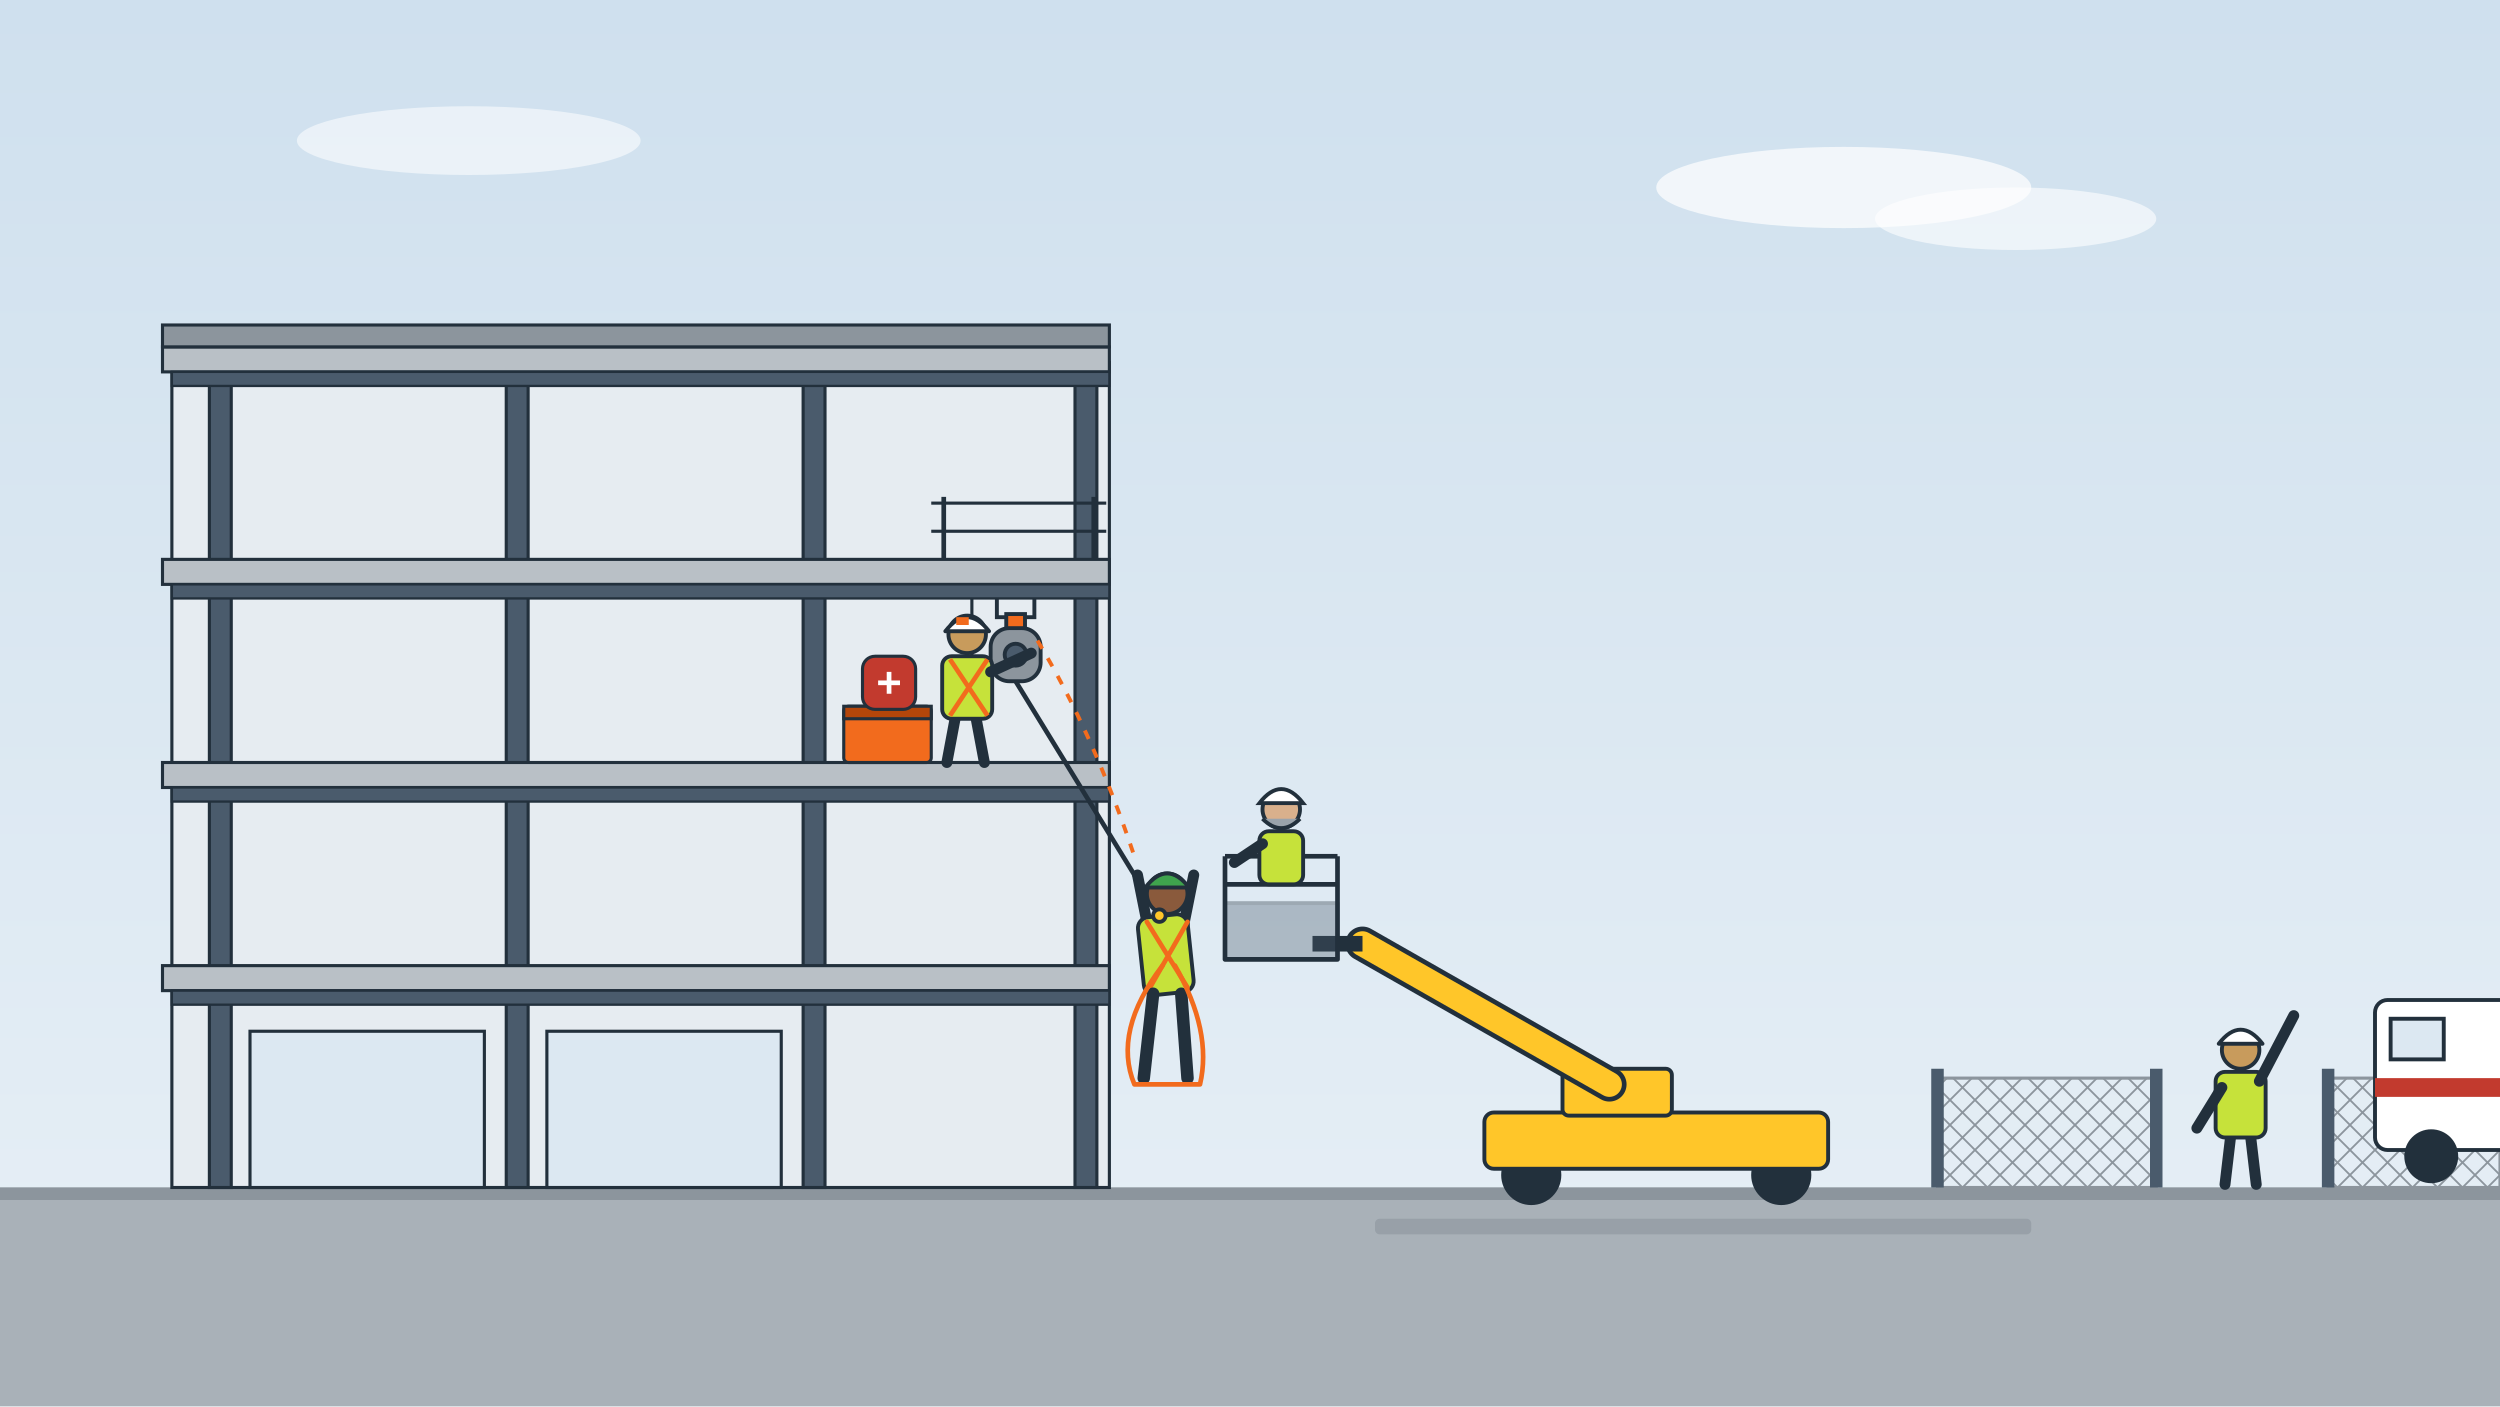
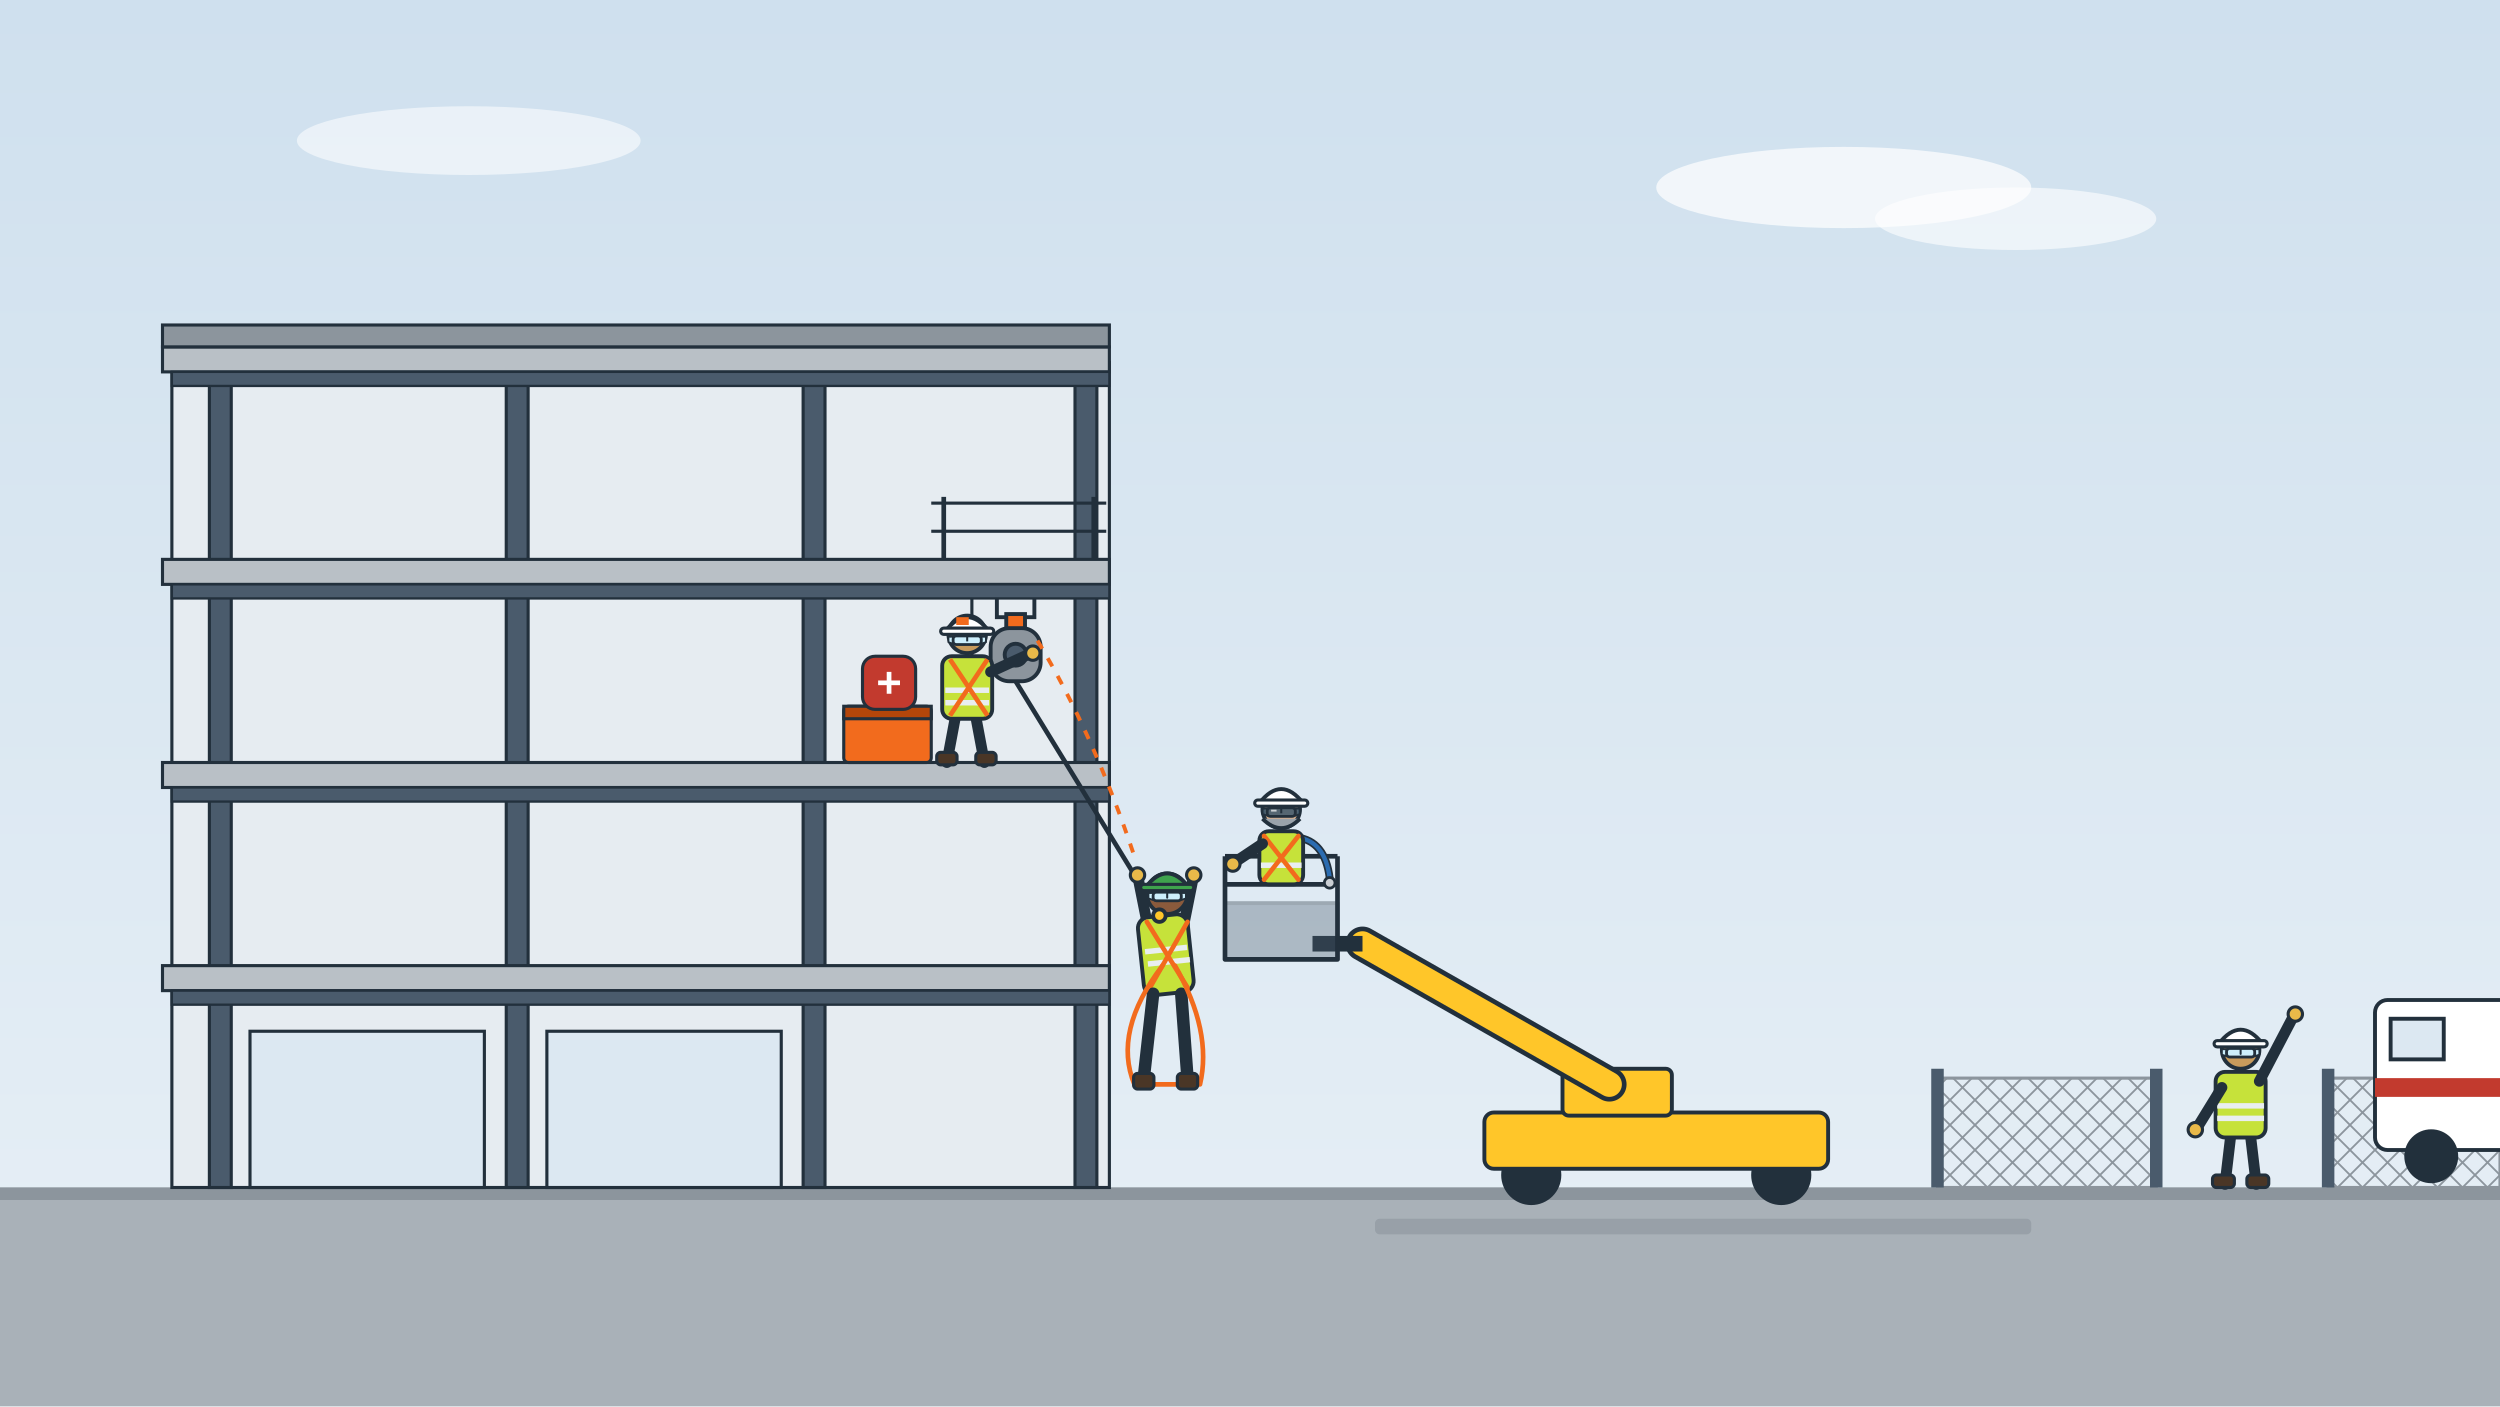
<svg xmlns="http://www.w3.org/2000/svg" viewBox="0 0 1600 900" role="img" aria-labelledby="t d">
  <defs>
    <pattern id="fence" width="16" height="16" patternUnits="userSpaceOnUse">
      <path d="M0 0 L16 16 M16 0 L0 16" stroke="#8C959D" stroke-width="1.2" />
    </pattern>
    <linearGradient id="sky" x1="0" y1="0" x2="0" y2="1">
      <stop offset="0" stop-color="#CFE0EE" />
      <stop offset="1" stop-color="#E8F0F6" />
    </linearGradient>
  </defs>
  <rect width="1600" height="900" fill="url(#sky)" />
  <ellipse cx="1180" cy="120" rx="120" ry="26" fill="#FFFFFF" opacity=".7" />
  <ellipse cx="1290" cy="140" rx="90" ry="20" fill="#FFFFFF" opacity=".6" />
  <ellipse cx="300" cy="90" rx="110" ry="22" fill="#FFFFFF" opacity=".55" />
  <rect y="760" width="1600" height="140" fill="#A9B1B8" />
  <rect y="760" width="1600" height="8" fill="#8C959D" />
  <rect x="880" y="780" width="420" height="10" rx="3" fill="#8C959D" opacity=".6" />
  <rect x="110" y="232" width="600" height="528" fill="#E6ECF1" stroke="#22303C" stroke-width="2" />
  <g fill="#4A5B6C" stroke="#22303C" stroke-width="2">
    <rect x="134" y="232" width="14" height="528" />
    <rect x="324" y="232" width="14" height="528" />
    <rect x="514" y="232" width="14" height="528" />
    <rect x="688" y="232" width="14" height="528" />
  </g>
  <g stroke="#22303C" stroke-width="2">
    <rect x="104" y="222" width="606" height="16" fill="#B9C0C6" />
    <rect x="104" y="358" width="606" height="16" fill="#B9C0C6" />
    <rect x="104" y="488" width="606" height="16" fill="#B9C0C6" />
    <rect x="104" y="618" width="606" height="16" fill="#B9C0C6" />
  </g>
  <g fill="#4A5B6C" stroke="#22303C" stroke-width="1.5">
    <rect x="110" y="238" width="600" height="9" />
    <rect x="110" y="374" width="600" height="9" />
    <rect x="110" y="504" width="600" height="9" />
    <rect x="110" y="634" width="600" height="9" />
  </g>
  <rect x="104" y="208" width="606" height="14" fill="#8C959D" stroke="#22303C" stroke-width="2" />
  <g stroke="#22303C" stroke-width="3">
    <line x1="700" y1="358" x2="700" y2="318" />
    <line x1="604" y1="358" x2="604" y2="318" />
  </g>
  <line x1="596" y1="322" x2="708" y2="322" stroke="#22303C" stroke-width="2" />
  <line x1="596" y1="340" x2="708" y2="340" stroke="#22303C" stroke-width="2" />
  <rect x="160" y="660" width="150" height="100" fill="#DCE8F2" stroke="#22303C" stroke-width="2" />
  <rect x="350" y="660" width="150" height="100" fill="#DCE8F2" stroke="#22303C" stroke-width="2" />
  <g stroke="#22303C" stroke-width="2.5">
    <path d="M638 383 L638 395 L662 395 L662 383" fill="none" />
    <rect x="644" y="393" width="12" height="10" fill="#F26B1D" />
    <rect x="634" y="402" width="32" height="34" rx="12" fill="#8C959D" />
    <circle cx="650" cy="419" r="7" fill="#4A5B6C" />
  </g>
  <path d="M650 436 L742 586" stroke="#22303C" stroke-width="3" fill="none" />
  <g stroke="#22303C" stroke-width="2">
    <rect x="540" y="452" width="56" height="36" rx="3" fill="#F26B1D" />
    <rect x="540" y="452" width="56" height="8" fill="#B4460A" />
    <rect x="552" y="420" width="34" height="34" rx="8" fill="#C23A2E" />
    <path d="M562 437 h14 M569 430 v14" stroke="#FFFFFF" stroke-width="3" />
  </g>
  <g stroke="#22303C" stroke-width="2.5" stroke-linejoin="round">
    <line x1="622" y1="383" x2="622" y2="420" stroke-width="2" />
    <path d="M606 488 L612 456 M630 488 L624 456" fill="none" stroke-width="7" stroke-linecap="round" />
    <rect x="603" y="420" width="32" height="40" rx="6" fill="#C6E23A" />
+     <rect x="605" y="440" width="28" height="3.5" fill="#E9EEF0" stroke="none" />
+     <rect x="605" y="448" width="28" height="3.5" fill="#E9EEF0" stroke="none" />
    <path d="M608 422 L632 458 M632 422 L608 458" stroke="#F26B1D" stroke-width="3" />
    <path d="M634 430 L660 418" stroke-width="7" stroke-linecap="round" />
+     <circle cx="661" cy="418" r="4.6" fill="#E9B949" stroke="#22303C" stroke-width="2" />
    <circle cx="619" cy="406" r="12" fill="#C89B5C" />
    <path d="M605 404 Q619 386 633 404 Z" fill="#FFFFFF" />
    <rect x="612" y="395" width="8" height="5" fill="#F26B1D" stroke="none" />
+     <rect x="602.0" y="402" width="34" height="4" rx="2" fill="#FFFFFF" stroke="#22303C" stroke-width="2" />
+     <path d="M607 407.5 L610 407.5 L610 412.0 L607 411.0 Z M631 407.5 L628 407.5 L628 412.0 L631 411.0 Z" fill="#CDEFFC" stroke="#22303C" stroke-width="1.2" />
+     <rect x="610" y="407" width="18" height="5.5" rx="2" fill="#CDEFFC" stroke="#22303C" stroke-width="1.8" />
+     <path d="M619.0 407.5 v3.0" stroke="#22303C" stroke-width="1.3" />
+     <rect x="599.5" y="481.5" width="13" height="8" rx="2.5" fill="#4A3626" stroke="#22303C" stroke-width="2" />
+     <rect x="624.5" y="481.5" width="13" height="8" rx="2.5" fill="#4A3626" stroke="#22303C" stroke-width="2" />
  </g>
  <g stroke="#22303C" stroke-width="2.5" stroke-linejoin="round" stroke-linecap="round">
    <path d="M736 600 L728 560 M756 600 L764 560" stroke-width="7" fill="none" />
    <rect x="730" y="586" width="32" height="50" rx="7" fill="#C6E23A" transform="rotate(-6 746 610)" />
+     <rect x="733" y="606" width="27" height="3.5" fill="#E9EEF0" stroke="none" transform="rotate(-6 746 610)" />
+     <rect x="734" y="614" width="27" height="3.5" fill="#E9EEF0" stroke="none" transform="rotate(-6 746 610)" />
    <path d="M734 590 L760 632 M760 590 L736 632" stroke="#F26B1D" stroke-width="3" />
    <path d="M738 636 L732 690 M756 636 L760 690" stroke-width="8" fill="none" />
    <path d="M744 618 Q712 660 726 694 L768 694 Q776 660 752 618" stroke="#F26B1D" stroke-width="3" fill="none" />
    <circle cx="747" cy="572" r="13" fill="#8A5A3C" />
    <path d="M733 568 Q747 550 761 568 Z" fill="#3FA34D" />
+     <rect x="730.0" y="566" width="34" height="4" rx="2" fill="#3FA34D" stroke="#22303C" stroke-width="2" />
+     <path d="M735 571.5 L738 571.5 L738 576.0 L735 575.0 Z M759 571.5 L756 571.5 L756 576.0 L759 575.0 Z" fill="#CDEFFC" stroke="#22303C" stroke-width="1.2" />
+     <rect x="738" y="571" width="18" height="5.5" rx="2" fill="#CDEFFC" stroke="#22303C" stroke-width="1.8" />
+     <path d="M747.0 571.5 v3.0" stroke="#22303C" stroke-width="1.3" />
+     <circle cx="728" cy="560" r="4.6" fill="#E9B949" stroke="#22303C" stroke-width="2" />
+     <circle cx="764" cy="560" r="4.6" fill="#E9B949" stroke="#22303C" stroke-width="2" />
+     <rect x="725.5" y="687" width="13" height="10" rx="2.5" fill="#4A3626" stroke="#22303C" stroke-width="2" />
+     <rect x="753.5" y="687" width="13" height="10" rx="2.5" fill="#4A3626" stroke="#22303C" stroke-width="2" />
    <circle cx="742" cy="586" r="4" fill="#FFC629" />
  </g>
  <g stroke="#22303C" stroke-width="2.5" stroke-linejoin="round">
    <circle cx="980" cy="752" r="18" fill="#22303C" />
    <circle cx="1140" cy="752" r="18" fill="#22303C" />
    <rect x="950" y="712" width="220" height="36" rx="6" fill="#FFC629" />
    <rect x="1000" y="684" width="70" height="30" rx="4" fill="#FFC629" />
    <path d="M1030 694 L872 604" stroke-width="22" stroke="#22303C" stroke-linecap="round" />
    <path d="M1030 694 L872 604" stroke-width="16" stroke="#FFC629" stroke-linecap="round" />
    <line x1="872" y1="604" x2="840" y2="604" stroke-width="10" />
    <rect x="784" y="578" width="72" height="36" fill="#4A5B6C" opacity=".35" />
    <path d="M784 548 L856 548 M784 548 L784 614 L856 614 L856 548 M784 566 L856 566" fill="none" stroke-width="3" />
  </g>
+   <path d="M830 536 Q848 538 851 562" stroke="#22303C" stroke-width="5" fill="none" stroke-linecap="round" />
+   <path d="M830 536 Q848 538 851 562" stroke="#2B6CB0" stroke-width="2.8" fill="none" stroke-linecap="round" />
+   <circle cx="851" cy="565" r="3.4" fill="#C9CED3" stroke="#22303C" stroke-width="1.8" />
  <g stroke="#22303C" stroke-width="2.5">
    <rect x="806" y="532" width="28" height="34" rx="6" fill="#C6E23A" />
+     <rect x="807" y="552" width="26" height="3.5" fill="#E9EEF0" stroke="none" />
+     <path d="M809 535 L831 563 M831 535 L809 563" stroke="#F26B1D" stroke-width="3" stroke-linecap="round" />
    <circle cx="820" cy="518" r="12" fill="#D9B08C" />
    <path d="M808 524 Q820 536 832 524" fill="#9AA3AB" />
    <path d="M806 514 Q820 496 834 514 Z" fill="#FFFFFF" />
+     <rect x="803.0" y="512" width="34" height="4" rx="2" fill="#FFFFFF" stroke="#22303C" stroke-width="2" />
+     <path d="M808 517.5 L811 517.5 L811 522.0 L808 521.0 Z M832 517.5 L829 517.5 L829 522.0 L832 521.0 Z" fill="#3F5A6E" fill-opacity=".85" stroke="#22303C" stroke-width="1.2" />
+     <rect x="811" y="517" width="18" height="5.5" rx="2" fill="#3F5A6E" fill-opacity=".85" stroke="#22303C" stroke-width="1.8" />
+     <path d="M820.0 517.5 v3.0" stroke="#22303C" stroke-width="1.3" />
+     <path d="M813.5 518.8 h3.5" stroke="#FFFFFF" stroke-width="1.2" opacity=".7" />
    <path d="M808 540 L790 552" stroke-width="7" stroke-linecap="round" />
+     <circle cx="789" cy="553" r="4.6" fill="#E9B949" stroke="#22303C" stroke-width="2" />
  </g>
  <rect x="1240" y="690" width="140" height="70" fill="url(#fence)" stroke="#8C959D" stroke-width="2" />
  <rect x="1490" y="690" width="110" height="70" fill="url(#fence)" stroke="#8C959D" stroke-width="2" />
  <g fill="#4A5B6C">
    <rect x="1236" y="684" width="8" height="76" />
    <rect x="1376" y="684" width="8" height="76" />
    <rect x="1486" y="684" width="8" height="76" />
  </g>
  <g stroke="#22303C" stroke-width="2.5" stroke-linecap="round" stroke-linejoin="round">
    <path d="M1424 758 L1428 724 M1444 758 L1440 724" stroke-width="7" fill="none" />
    <rect x="1418" y="686" width="32" height="42" rx="6" fill="#C6E23A" />
+     <rect x="1419" y="706" width="30" height="3.5" fill="#E9EEF0" stroke="none" />
+     <rect x="1419" y="714" width="30" height="3.5" fill="#E9EEF0" stroke="none" />
    <path d="M1446 692 L1468 650" stroke-width="7" />
    <path d="M1422 696 L1406 722" stroke-width="7" />
    <circle cx="1434" cy="672" r="12" fill="#C89B5C" />
    <path d="M1420 668 Q1434 650 1448 668 Z" fill="#FFFFFF" />
+     <rect x="1417.0" y="666" width="34" height="4" rx="2" fill="#FFFFFF" stroke="#22303C" stroke-width="2" />
+     <path d="M1422 671.5 L1425 671.5 L1425 676.0 L1422 675.0 Z M1446 671.5 L1443 671.5 L1443 676.0 L1446 675.0 Z" fill="#CDEFFC" stroke="#22303C" stroke-width="1.2" />
+     <rect x="1425" y="671" width="18" height="5.5" rx="2" fill="#CDEFFC" stroke="#22303C" stroke-width="1.8" />
+     <path d="M1434.0 671.5 v3.0" stroke="#22303C" stroke-width="1.3" />
+     <circle cx="1469" cy="649" r="4.6" fill="#E9B949" stroke="#22303C" stroke-width="2" />
+     <circle cx="1405" cy="723" r="4.6" fill="#E9B949" stroke="#22303C" stroke-width="2" />
+     <rect x="1416" y="752" width="14" height="8" rx="2.5" fill="#4A3626" stroke="#22303C" stroke-width="2" />
+     <rect x="1438" y="752" width="14" height="8" rx="2.5" fill="#4A3626" stroke="#22303C" stroke-width="2" />
  </g>
  <g stroke="#22303C" stroke-width="2.5">
    <rect x="1520" y="640" width="120" height="96" rx="8" fill="#FFFFFF" />
    <rect x="1520" y="690" width="120" height="12" fill="#C23A2E" stroke="none" />
    <rect x="1530" y="652" width="34" height="26" fill="#DCE8F2" />
    <circle cx="1556" cy="740" r="16" fill="#22303C" />
  </g>
  <path d="M664 410 Q700 470 726 548" stroke="#F26B1D" stroke-width="2.5" stroke-dasharray="6 7" fill="none" />
</svg>
